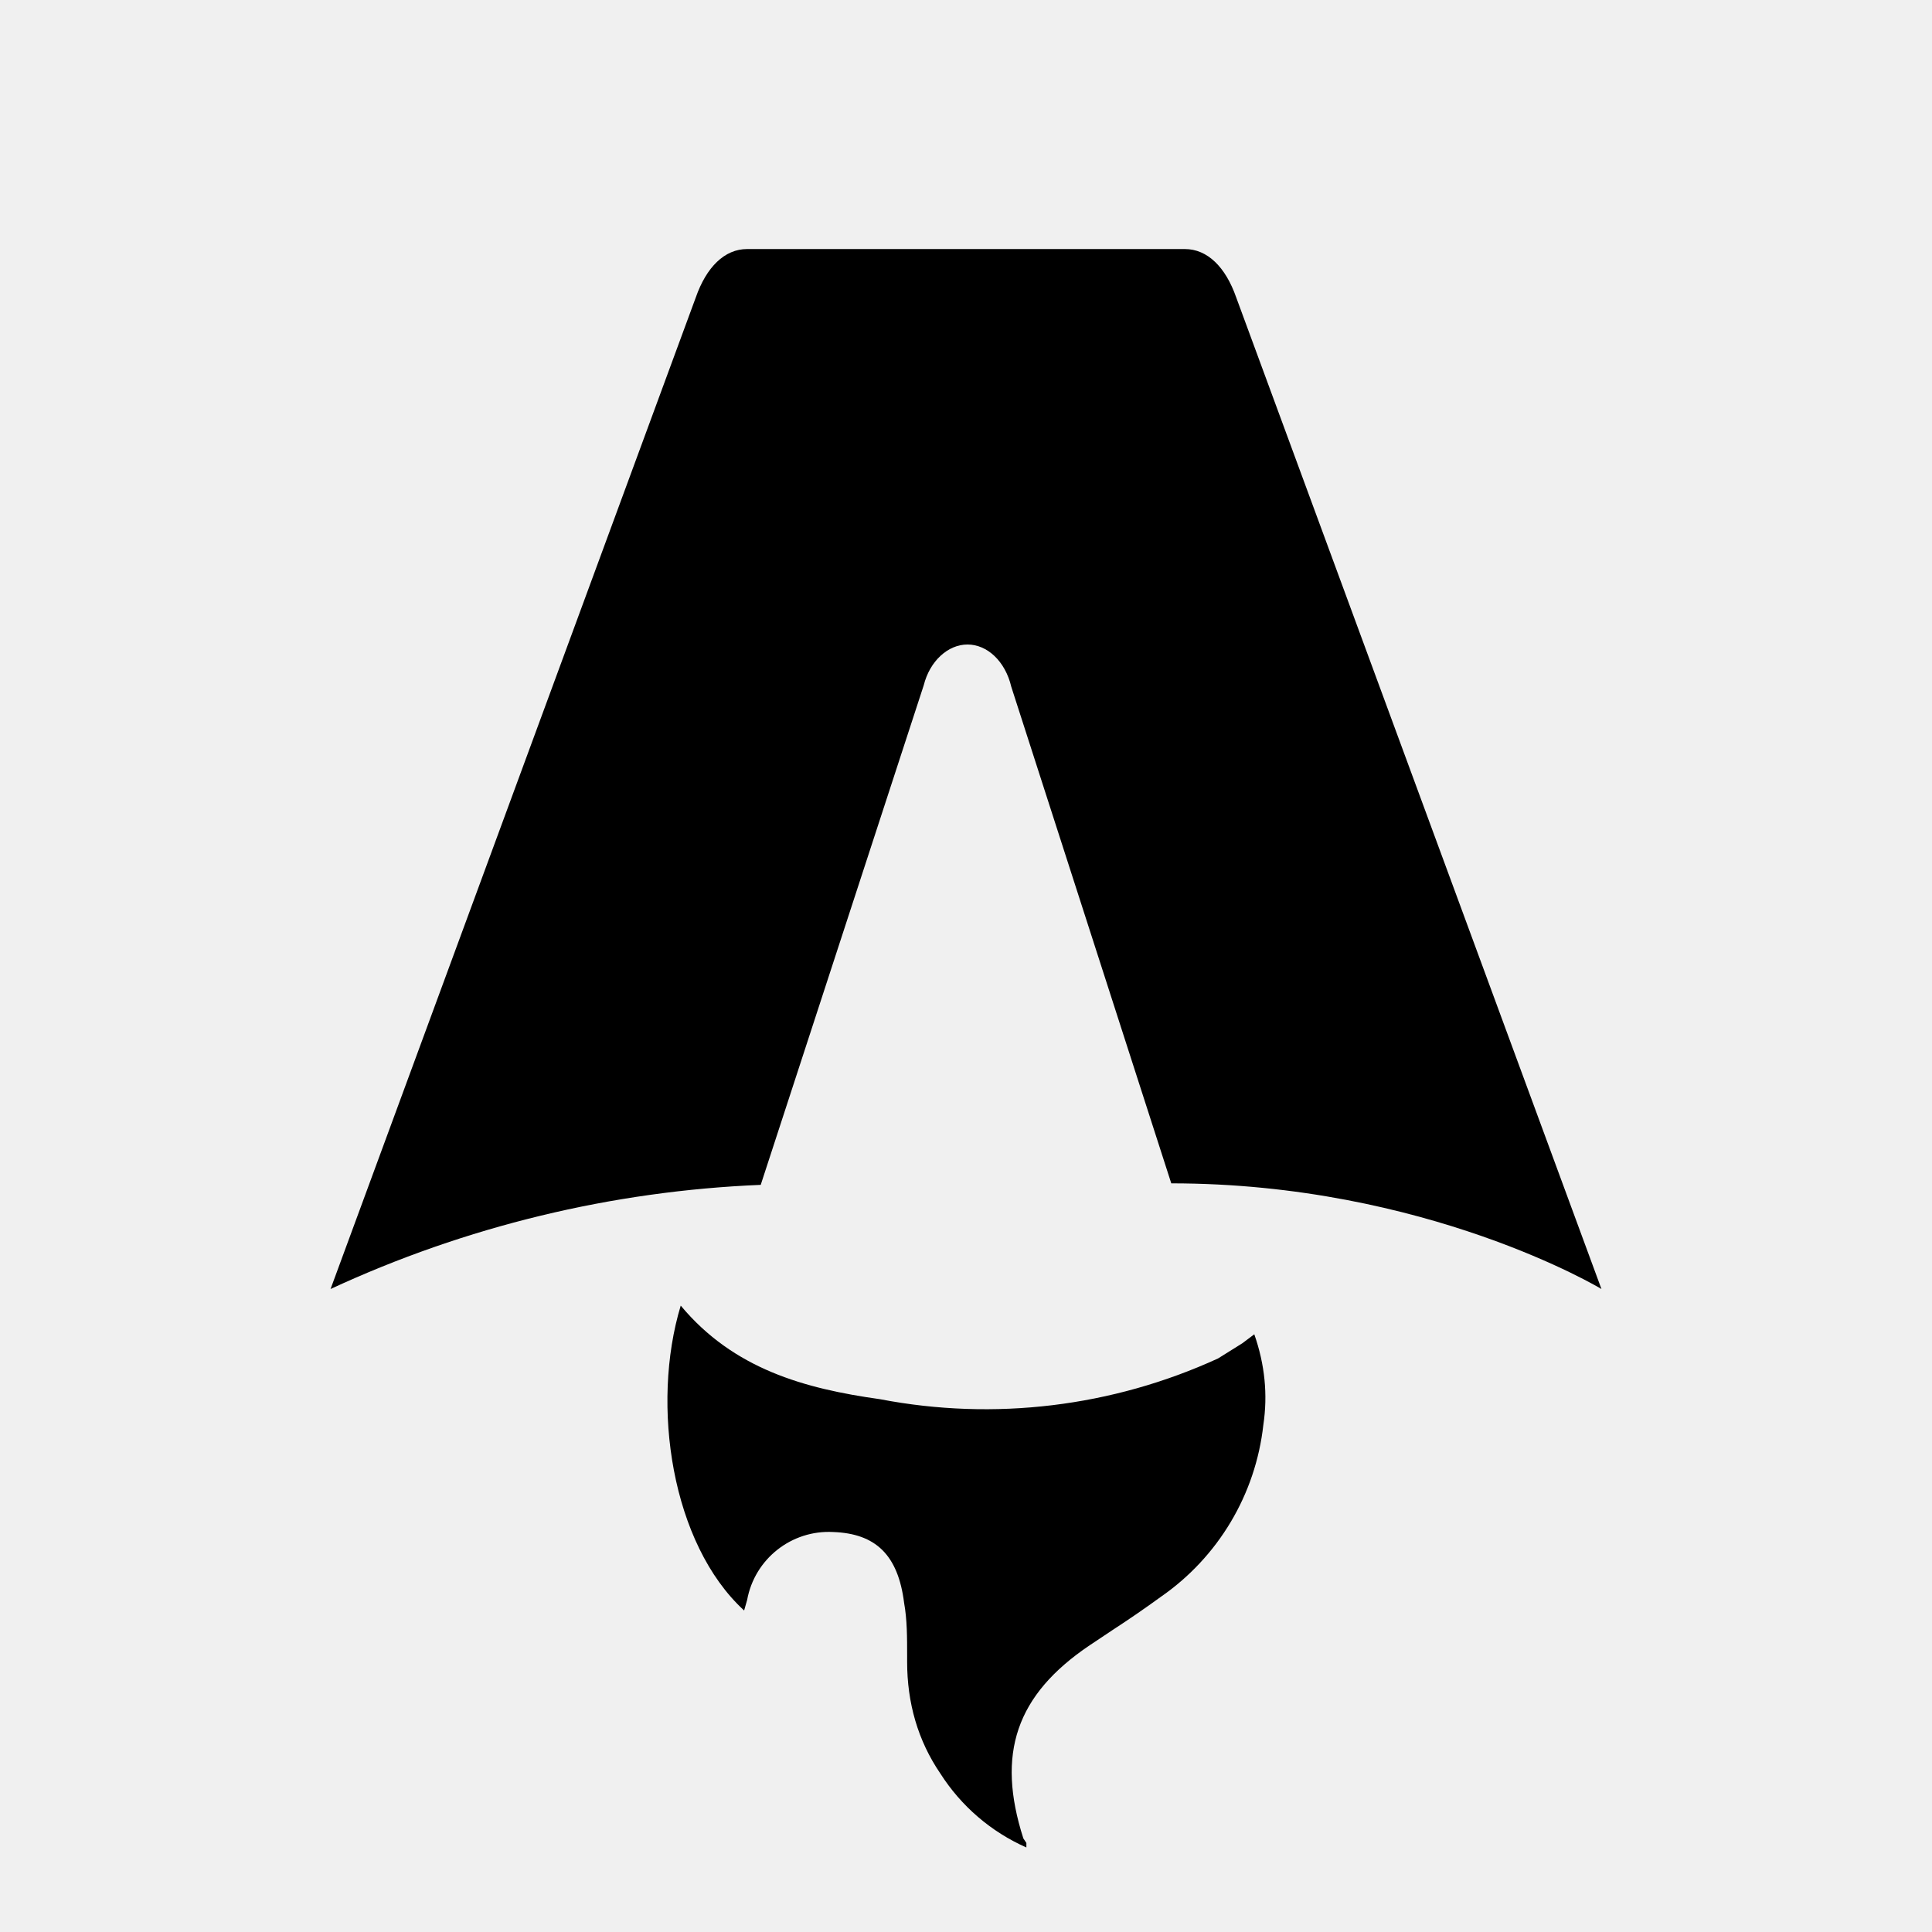
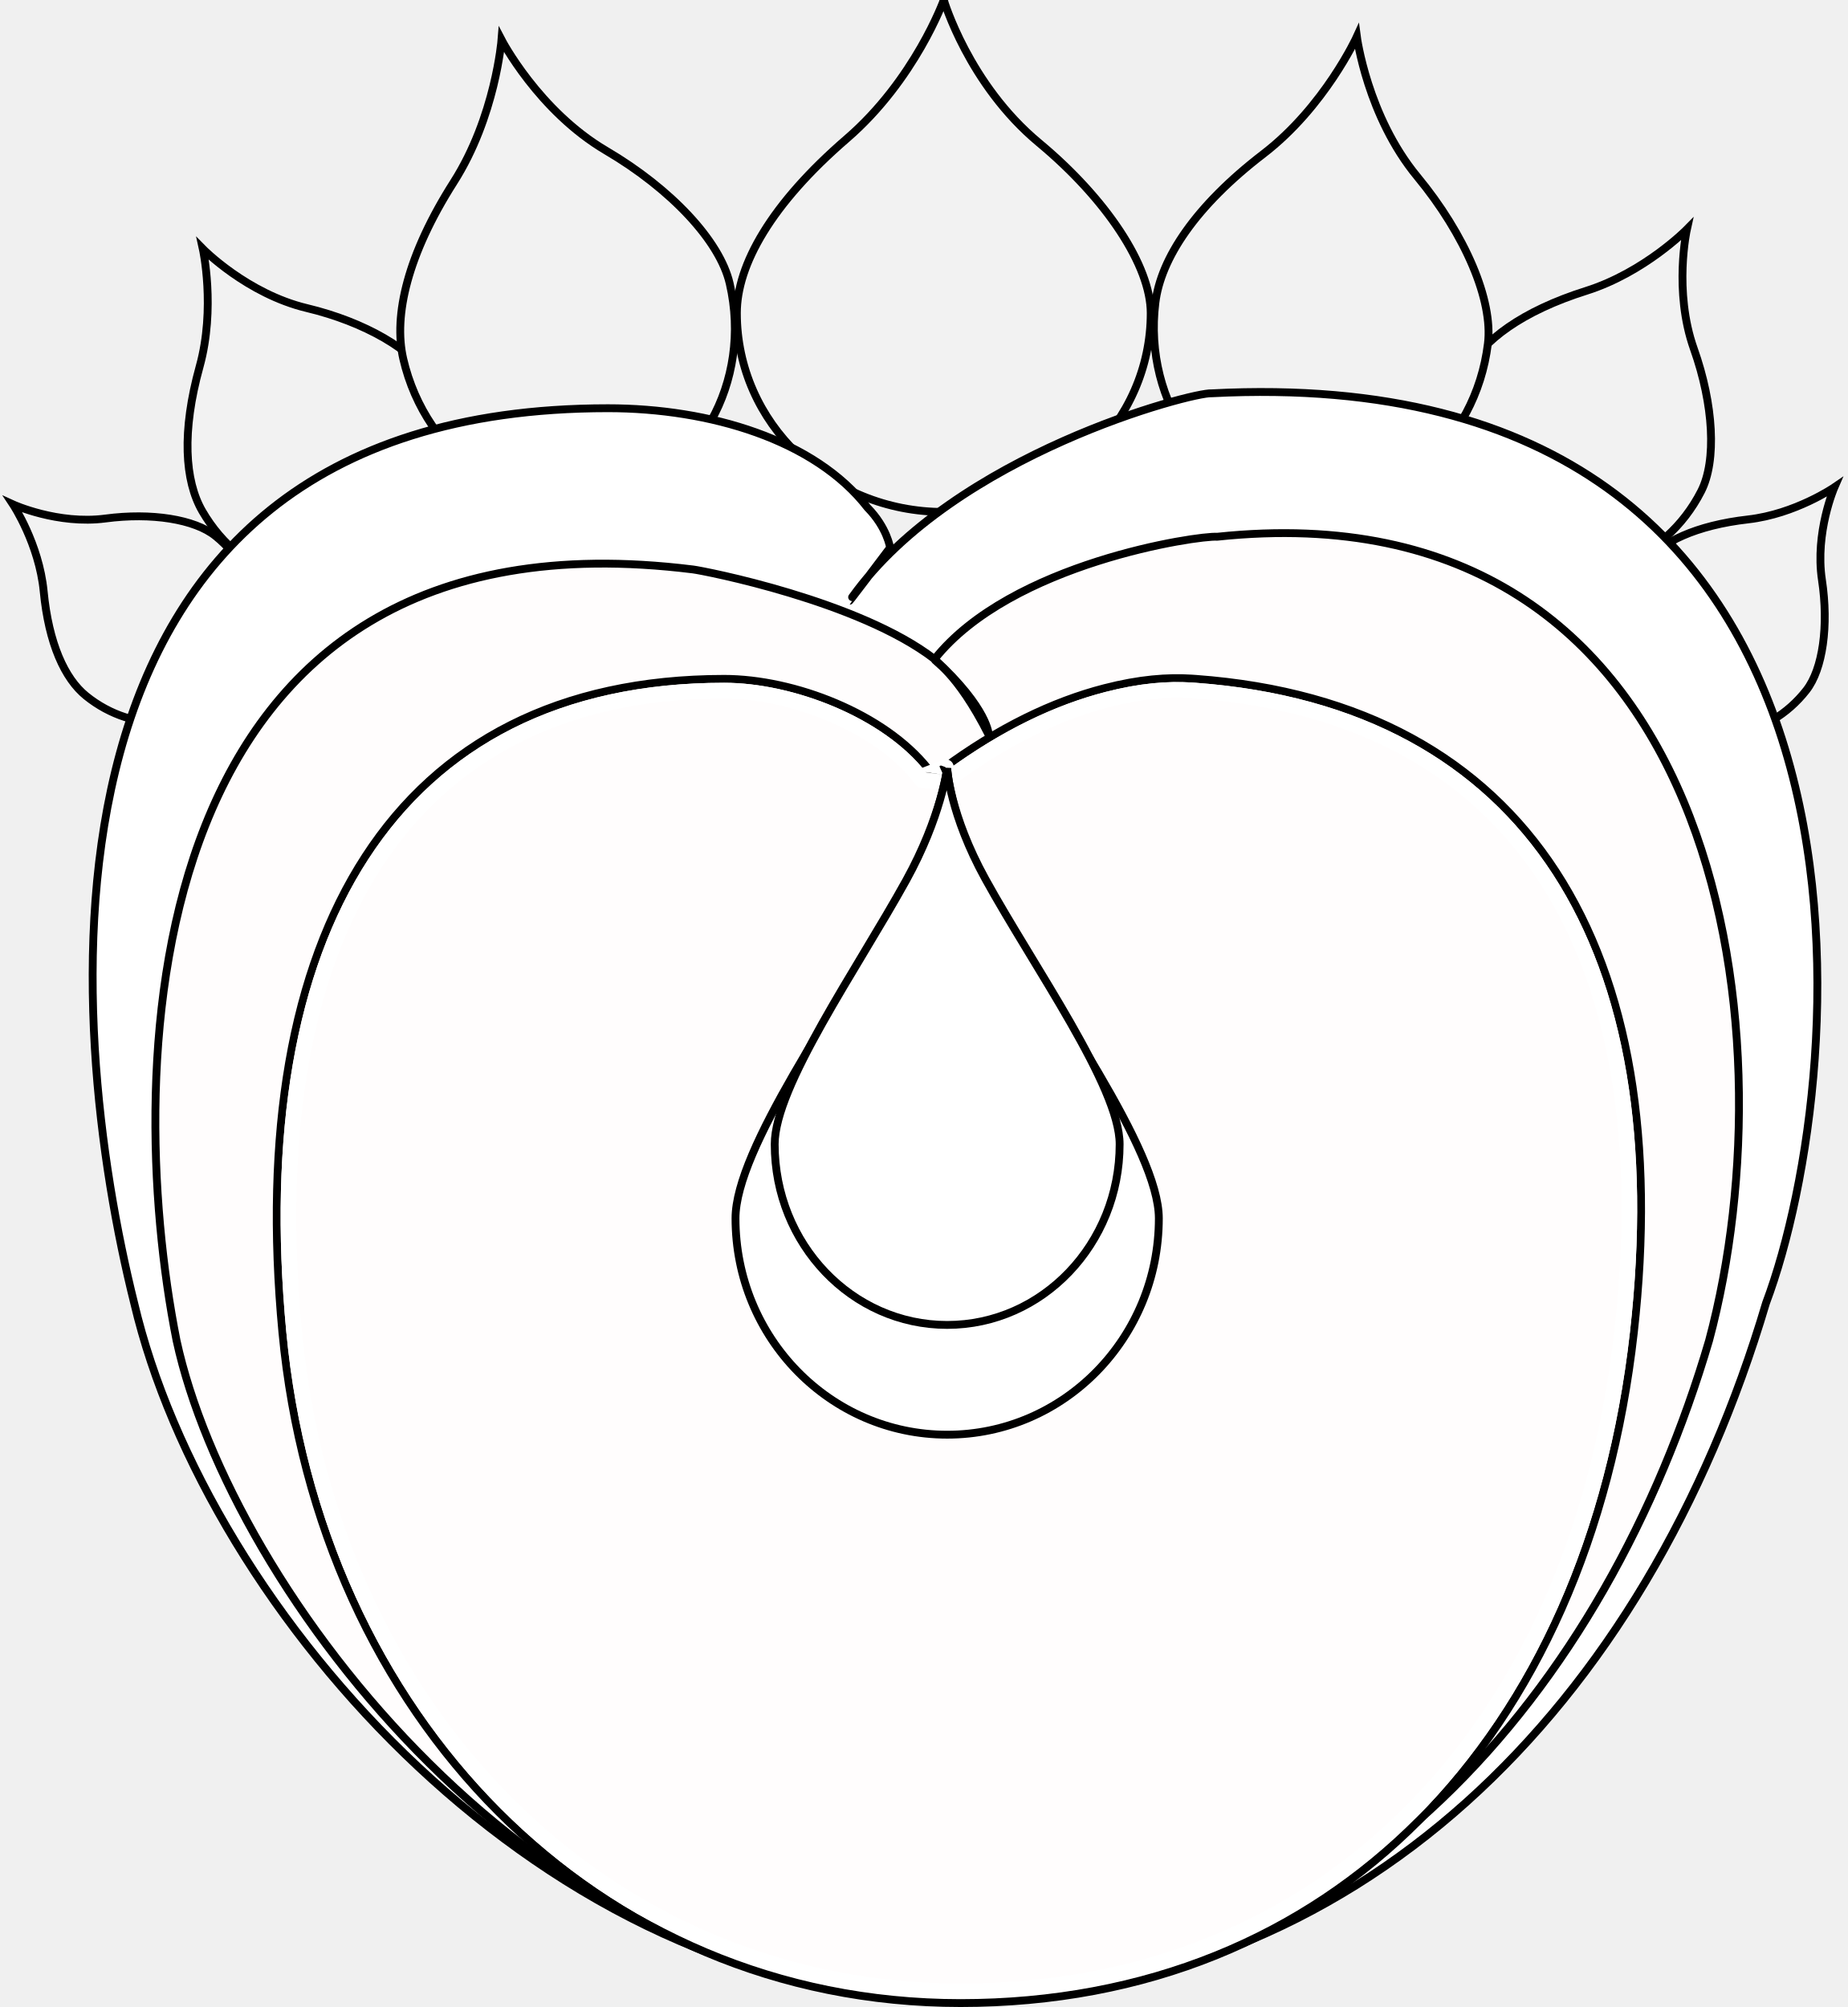
- <svg xmlns="http://www.w3.org/2000/svg" fill="none" viewBox="0 0 128 128">
-   <path d="M50.4 78.5a75.1 75.1 0 0 0-28.5 6.9l24.2-65.7c.7-2 1.9-3.2 3.4-3.2h29c1.5 0 2.7 1.2 3.4 3.2l24.2 65.7s-11.6-7-28.5-7L67 45.5c-.4-1.7-1.6-2.8-2.9-2.8-1.3 0-2.5 1.1-2.9 2.7L50.4 78.5Zm-1.1 28.2Zm-4.2-20.2c-2 6.6-.6 15.8 4.2 20.2a17.5 17.5 0 0 1 .2-.7 5.5 5.5 0 0 1 5.7-4.5c2.8.1 4.3 1.5 4.7 4.7.2 1.1.2 2.3.2 3.5v.4c0 2.7.7 5.2 2.2 7.4a13 13 0 0 0 5.7 4.9v-.3l-.2-.3c-1.8-5.6-.5-9.5 4.4-12.8l1.5-1a73 73 0 0 0 3.2-2.2 16 16 0 0 0 6.8-11.4c.3-2 .1-4-.6-6l-.8.6-1.6 1a37 37 0 0 1-22.4 2.7c-5-.7-9.7-2-13.2-6.2Z" />
-   <style>
-         path { fill: #000; }
-         @media (prefers-color-scheme: dark) {
-             path { fill: #FFF; }
-         }
-     </style>
+ <svg xmlns="http://www.w3.org/2000/svg" xmlns:xlink="http://www.w3.org/1999/xlink" width="81" height="88" viewBox="0 0 234 256">
+   <defs>
+     <path id="a" d="M129.71 255c48.197 0 79.733-34.8 85.383-85.1 5.003-44.532-10.313-79.483-55.388-82.81-2.204-.162-14.963-1.23-32.087 11.452-.5.37 1.698.487-2.3 0-6.243-8.046-18.836-11.45-25.762-11.45-45.558 0-60.095 37.93-55.854 82.81C48.096 216.404 81.516 255 129.712 255z" />
+   </defs>
+   <g fill="none" fill-rule="evenodd" transform="translate(-8)">
+     <g fill="#F2F2F2" stroke="#000">
+       <path d="M200.878 71.405c8.26 4.21 18.693.29 23.3-8.752 1.987-3.898 1.592-11.048-.93-18.148-2.635-7.417-.888-15.26-.888-15.26s-5.418 5.51-12.835 7.85c-8.18 2.58-13.23 6.327-15.262 10.315-4.608 9.043-1.646 19.786 6.615 23.995zM127.568 65.3c14.577 0 26.395-11.354 26.395-25.36 0-6.037-5.657-14.58-14.258-21.73C130.718 10.74 127.568 0 127.568 0s-3.656 10.17-12.377 17.694c-9.618 8.3-14.017 16.07-14.017 22.246 0 14.006 11.817 25.36 26.395 25.36z" />
+       <path d="M172.917 64.44c11.712 1.44 22.484-7.79 24.058-20.61.68-5.528-2.906-13.907-9.013-21.3-6.38-7.725-7.705-17.868-7.705-17.868s-4.08 8.95-11.934 14.977c-8.66 6.648-13.07 13.326-13.764 18.982-1.575 12.82 6.644 24.38 18.357 25.82zM56.71 72.712c8.028-4.636 10.424-15.52 5.35-24.31-2.19-3.788-8.4-7.35-15.728-9.102-7.656-1.83-13.283-7.568-13.283-7.568s1.67 7.545-.407 15.04c-2.29 8.267-1.9 14.542.34 18.42 5.074 8.788 15.696 12.155 23.726 7.52z" />
+       <path d="M37.572 87.604c4.56-5.63 3.26-14.24-2.903-19.23-2.658-2.15-8.186-3.01-14.023-2.237-6.097.81-11.808-1.8-11.808-1.8s3.33 5.035 3.914 11.084c.644 6.673 2.687 11.14 5.405 13.342 6.162 4.99 14.854 4.472 19.412-1.158zM218.417 91.28c5.708 4.46 14.294 3.01 19.176-3.238 2.104-2.694 2.868-8.236 1.992-14.058-.916-6.082 1.594-11.838 1.594-11.838s-4.978 3.42-11.015 4.108c-6.66.76-11.09 2.88-13.245 5.637-4.882 6.25-4.212 14.93 1.497 19.39zM84.7 63.756c11.5-2.655 18.465-15.01 15.56-27.597-1.253-5.427-7.487-12.075-15.756-16.934-8.638-5.076-13.35-14.154-13.35-14.154s-.775 9.805-6.092 18.155c-5.866 9.21-7.723 16.994-6.442 22.545C61.526 58.36 73.203 66.41 84.7 63.756z" />
+     </g>
+     <path fill="#FFF" stroke="#000" d="M128.623 255c51.758 0 88.614-37.452 103.824-88.782 11.062-29.396 18.91-120.656-70.716-116.05-2.366-.175-32.794 7.73-45.856 26-1.813 2.537 4.845-6.312 4.845-6.312s-.377-2.566-2.878-5.102C111.14 56.098 97.73 52.07 84.726 52.07c-76.678 0-69.16 79.208-60.426 114.148C33.586 205.598 76.864 255 128.623 255z" />
+     <path fill="#FFFCFC" fill-opacity=".7" stroke="#000" d="M127.787 255c51.732 0 84.43-39.87 97.4-84.01 10.75-40.004 1.447-109.31-62.747-102.527-2.365-.175-26.27 3.31-36.05 15.612-.19.24 2.75 1.428 6.916 9.675 0 0 0-3.315-6.915-9.675-9.637-7.44-29.386-11.26-30.796-11.437-71.055-8.847-72.91 63.098-65.892 98.352C36.6 202.767 76.055 255 127.787 255z" />
+     <use fill="#FFF" fill-opacity=".108" xlink:href="#a" />
+     <path stroke="#000" d="M125.582 98.07c.647.08 1.154.147 1.593.208.04-.05.087-.095.145-.137 7.22-5.347 14.18-8.673 20.75-10.365 4.465-1.15 8.03-1.416 11.138-1.22.172.01.184.01.534.037 42.432 3.13 61.326 34.6 55.848 83.365-5.833 51.93-38.612 85.543-85.88 85.543-46.545 0-81.88-36.597-86.506-85.552C38.41 119.22 57.434 86.59 99.556 86.59c8.9 0 20.445 4.446 26.026 11.48z" />
+     <path stroke="#FFF" stroke-width="2" d="M128.76 98.944c-.033.132-.11.304-.233.583-.844.395-.844.395-.867.333l-.127-.016-.38-.054c-.515-.074-1.122-.154-1.957-.255l-.414-.05-.255-.33c-5.213-6.72-16.428-11.064-24.97-11.064-41.064 0-59.58 31.762-54.86 81.717C49.254 218.03 83.984 254 129.71 254c46.457 0 78.637-33 84.39-84.21 5.392-48.003-13.004-78.643-54.47-81.702l-.516-.037c-2.96-.184-6.37.07-10.67 1.177-6.216 1.602-12.815 4.72-19.684 9.717zm-.986-1.086l.034.005.036.005c.01-.028.015-.043-.07-.01z" />
+     <path fill="#FFF" fill-opacity=".8" fill-rule="nonzero" stroke="#000" d="M128 183c14.912 0 27-12.354 27-27.593 0-8.763-13.428-27.065-21.016-40.5C128.376 104.982 128 98 128 98s-.916 7.395-6.43 17.127c-7.634 13.48-20.57 31.43-20.57 40.28 0 15.24 12.088 27.593 27 27.593z" />
+     <path fill="#FFF" fill-rule="nonzero" stroke="#000" d="M128 169c12.15 0 22-10.32 22-23.05 0-7.318-10.94-22.606-17.124-33.827C128.306 103.83 128 98 128 98s-.747 6.177-5.238 14.306C116.54 123.566 106 138.56 106 145.95c0 12.73 9.85 23.05 22 23.05z" />
+   </g>
</svg>
